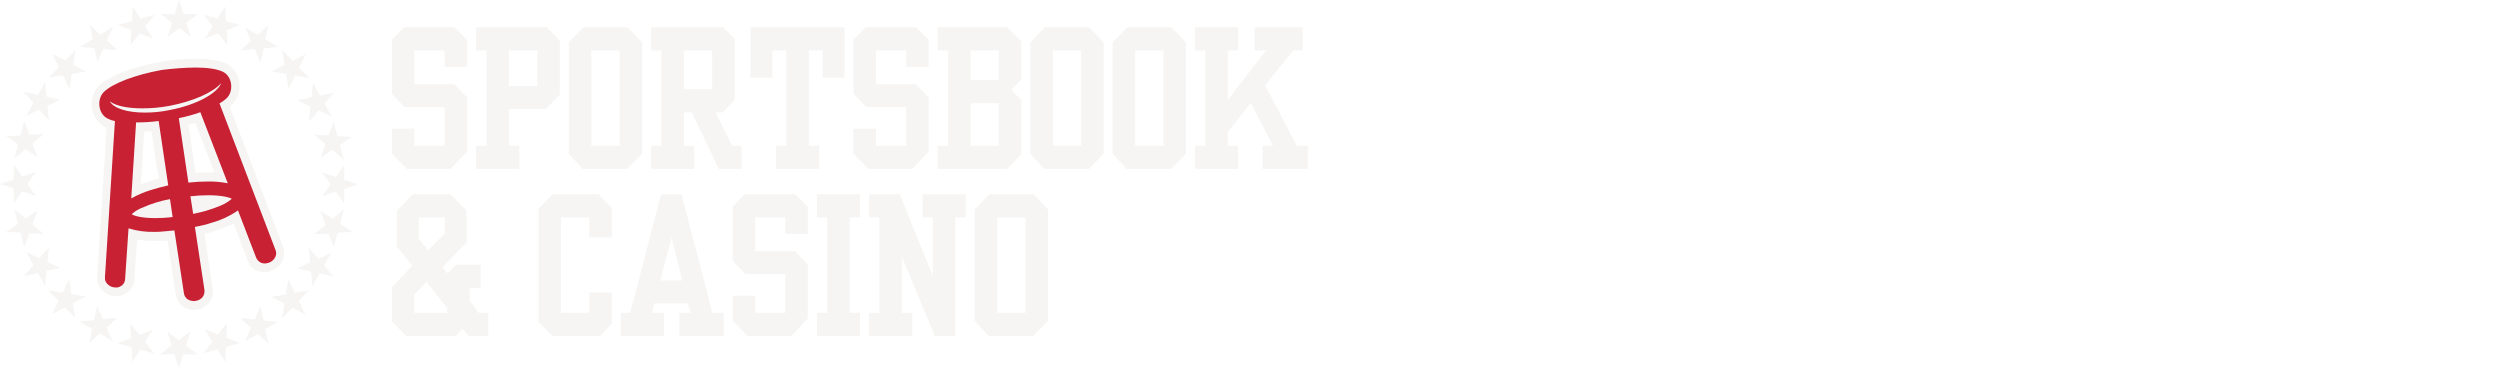
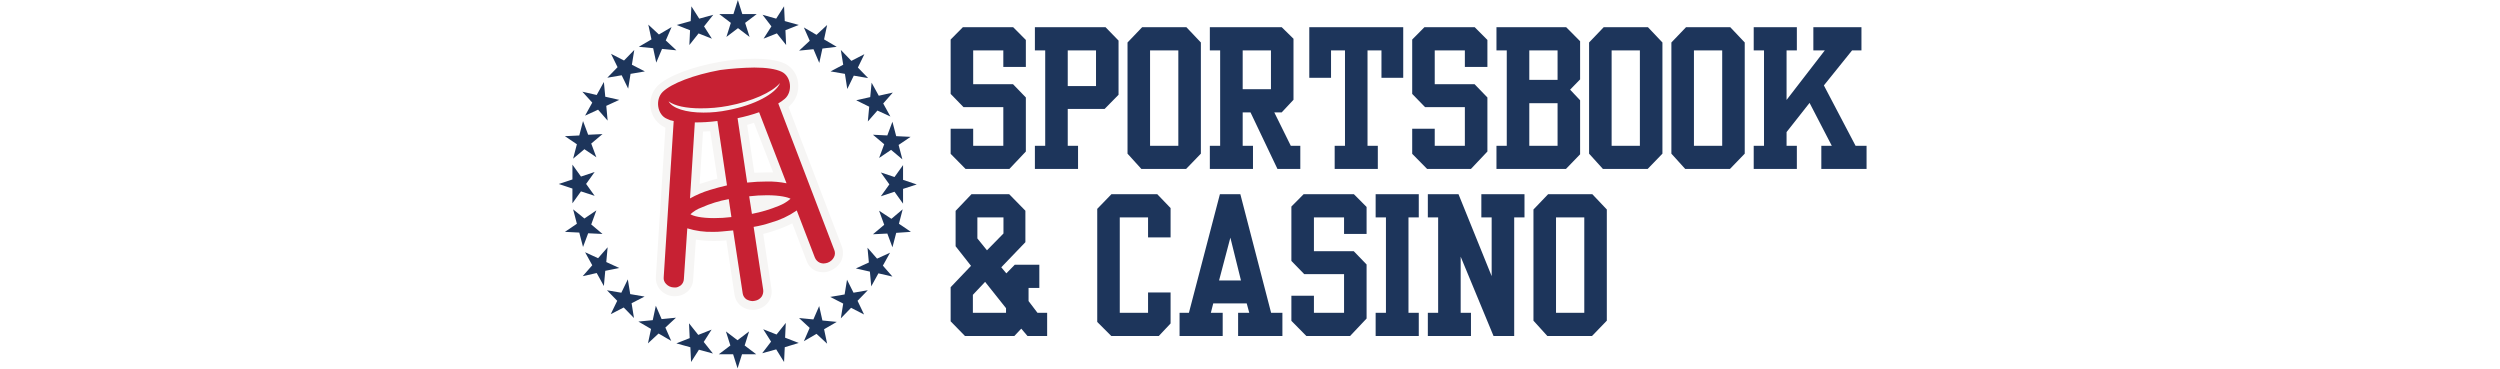
- <svg xmlns="http://www.w3.org/2000/svg" data-v-76258c58="" data-v-b7ca751c="" width="217" height="32" viewBox="0 0 217 32" aria-hidden="true" class="v-icon notranslate logo v-icon--is-component theme--light">
-   <defs>
-     <path id="b8htxbe3ub" d="M0.021 0.251L4.876 0.251 4.876 1.328 0.021 1.328z" />
-     <path id="baki5tb9nd" d="M0.15 0.291L4.071 0.291 4.071 2.718 0.15 2.718z" />
-     <path id="lyeime9lof" d="M0.243 0.291L24.281 0.291 24.281 2.718 0.243 2.718z" />
-     <filter id="xudlanx4wa">
-       <feColorMatrix in="SourceGraphic" values="0 0 0 0 1 0 0 0 0 1 0 0 0 0 1 0 0 0 1 0" />
-     </filter>
-   </defs>
+ <svg xmlns="http://www.w3.org/2000/svg" width="217" height="32" viewBox="0 0 120 32" aria-hidden="true" class="v-icon notranslate logo v-icon--is-component theme--light">
  <g fill="none" fill-rule="evenodd">
-     <g>
-       <g>
-         <g>
-           <g>
-             <g>
-               <path fill="#F6F5F4" fill-rule="nonzero" d="M30.537 11.878l-1.038.703.327 1.251-.98-.824-1.039.703.443-1.191-.979-.825 1.247.061.445-1.19.327 1.252 1.247.06zm-3.382-4.702l.623 1.133 1.217-.274-.832.948.624 1.13-1.128-.517-.831.948.119-1.282-1.128-.559 1.217-.275.119-1.252zM25.4 5.283l1.128-.58-.564 1.16.89.916-1.246-.213-.564 1.16-.205-1.315-1.246-.214 1.098-.58-.208-1.283.917.949zm-4.125-2.9l1.098.64.922-.855-.266 1.252 1.098.642-1.242.152-.271 1.248-.503-1.19-1.247.122.922-.855-.511-1.157zm-2.403-.765l.685-1.072.06 1.283 1.216.336-1.157.458.06 1.283-.802-1.009-1.157.458.682-1.068-.771-1.004 1.184.335zm-3.71-.397L15.547 0l.385 1.221h1.252l-1.006.764.386 1.221-1.006-.763-1.006.763.385-1.221-1.006-.764h1.23zm-3.71.611l.06-1.283.682 1.07 1.219-.336-.802 1.007.683 1.069-1.158-.458-.8 1.009.06-1.283-1.157-.458 1.213-.337zm-3.68.305l.922.856 1.098-.642-.503 1.16.922.856-1.246-.122-.503 1.19-.267-1.252-1.246-.121 1.098-.642-.275-1.283zM4.537 4.672l1.128.58.89-.916-.207 1.283 1.127.58-1.243.212-.207 1.282-.564-1.16-1.247.214.89-.916-.567-1.159zM3.294 8.245l.623-1.13.12 1.28 1.216.274-1.128.518.118 1.282-.83-.948-1.128.517.623-1.13-.86-.949 1.246.286zm-1.513 3.514l.326-1.252.446 1.19 1.245-.06-.979.824.445 1.191-1.038-.702-.98.824.327-1.252-1.039-.702 1.247-.061zm-.594 3.817V14.29l.742 1.035 1.187-.396-.742 1.035.742 1.035-1.188-.387-.742 1.035v-1.28L0 15.97l1.187-.394zm-.653 4.55l1.039-.703-.326-1.252.979.794 1.038-.703-.445 1.222.98.824-1.246-.06-.446 1.19-.326-1.251-1.247-.062zm3.383 4.702l-.623-1.13-1.217.275.831-.949-.623-1.13 1.128.518.83-.949-.118 1.282 1.128.518-1.217.244-.119 1.321zm1.721 1.862l-1.127.58.564-1.16-.89-.915 1.246.213.564-1.16.208 1.28 1.247.213-1.128.58.207 1.283-.89-.914zm4.126 2.9l-1.099-.64-.922.855.267-1.252-1.097-.641 1.245-.122.268-1.252.503 1.16 1.246-.122-.922.855.51 1.16zm2.404.765l-.683 1.07-.06-1.283-1.216-.336 1.157-.458-.06-1.287.802 1.008 1.158-.458-.683 1.069.801 1.007-1.216-.332zm3.739.397l-.386 1.221-.386-1.221H13.89l1.006-.763-.387-1.222 1.006.764 1.006-.764-.385 1.222 1.006.763h-1.234zm3.71-.613l-.06 1.286-.682-1.1-1.217.336.771-1.008-.682-1.075 1.157.458.802-1.007-.06 1.282 1.187.458-1.217.37zm3.678-.306l-.922-.855-1.098.641.503-1.16-.922-.855 1.246.122.503-1.16.28 1.252 1.247.122-1.102.638.265 1.255zm3.206-2.535l-1.128-.58-.89.917.207-1.283-1.127-.58 1.25-.213.208-1.281.564 1.129 1.24-.215-.89.916.566 1.19zm1.246-3.572l-.623 1.13-.118-1.28-1.217-.275 1.128-.517-.118-1.283.83.949 1.128-.517-.623 1.125.83.949-1.217-.281zm1.545-3.514l-.327 1.252-.445-1.191-1.247.061.977-.822-.445-1.221 1.07.702.978-.825-.326 1.253 1.04.704-1.275.087zm.593-3.817v1.283l-.742-1.035-1.188.396.742-1.035-.742-1.035 1.188.397.742-1.035v1.282l1.187.397-1.187.385z" transform="translate(-56 -189) translate(40 161) translate(16 28)" />
-               <g>
-                 <path fill="#C72133" d="M8.915 21.438c-.253.01-.503-.065-.711-.214-.268-.181-.45-.468-.503-.793l-.773-5.1c-.207.03-.445.03-.653.062-.246.024-.494.034-.741.03-.638 0-1.273-.06-1.9-.183l-.267 3.882c-.027.32-.178.618-.419.824-.24.181-.532.277-.83.274h-.06c-.333.01-.655-.123-.89-.366-.236-.242-.365-.573-.356-.916l.862-13.225c-.113-.026-.223-.067-.326-.121-.524-.236-.893-.732-.98-1.313-.121-.612.068-1.245.503-1.68.86-.824 2.85-1.557 5.197-1.984C7.048.432 8.041.34 9.036.341c.771 0 1.81.06 2.522.396.521.26.871.782.923 1.374.09.612-.122 1.23-.564 1.65l-.356.274 4.778 12.428c.124.295.113.631-.03.916-.17.315-.447.553-.778.669-.15.062-.312.093-.475.091-.153 0-.304-.032-.445-.091-.296-.116-.525-.363-.623-.672l-1.391-3.663c-.628.365-1.295.652-1.988.855-.38.124-.767.226-1.158.306l.772 5.099c.052.312-.023.633-.208.886-.205.252-.488.424-.801.488-.085.068-.192.1-.299.091zm-4.51-8.061c.373.051.75.071 1.127.061h.03c.326 0 .682-.03 1.068-.061l-.118-.732c-.66.153-1.306.367-1.928.64l-.18.092zm4.747-.367c.642-.138 1.269-.343 1.87-.61.088-.022.169-.063.238-.122-.374-.05-.75-.071-1.128-.061-.356 0-.712.03-1.098.061l.118.732zm-5.28-1.526c.385-.18.781-.332 1.186-.458.39-.123.787-.225 1.187-.306l-.742-4.855c-.445.061-.86.061-1.275.093l-.357 5.526zm4.869-1.16c.463-.05.929-.071 1.395-.062.355 0 .742.031 1.098.062l-1.99-5.222c-.41.134-.826.246-1.247.336l.744 4.886z" transform="translate(-56 -189) translate(40 161) translate(16 28) translate(7.941 5.097)" />
-                 <path fill="#F6F5F4" fill-rule="nonzero" d="M9.034.766c1.039 0 1.87.122 2.374.367.831.396.98 1.74.268 2.35-.176.15-.365.283-.564.398l4.867 12.733c.08.198.069.422-.03.61-.12.232-.322.407-.564.489-.116.035-.235.056-.356.061-.101-.005-.201-.026-.297-.061-.202-.085-.362-.25-.445-.458l-1.573-4.092-.03.031c-.682.467-1.434.817-2.225 1.035-.485.162-.981.284-1.484.367l.83 5.466c.027.215-.026.433-.148.61-.142.18-.342.299-.563.337-.06 0-.12.03-.208.03-.187-.008-.37-.06-.534-.153-.176-.116-.295-.304-.327-.517l-.83-5.466-.98.092c-.247.026-.495.038-.743.034-.763.023-1.525-.08-2.256-.306l-.297 4.4c-.008.214-.105.414-.267.549-.178.122-.356.214-.564.183h-.03c-.258-.004-.504-.114-.682-.306-.154-.149-.23-.363-.208-.58l.867-13.562c-.197-.028-.388-.09-.565-.183-.86-.335-1.068-1.679-.385-2.35C1.857 2.14 3.755 1.406 6.07.98 7.055.85 8.046.778 9.038.766M4.38 4.308c-1.246 0-2.285-.214-2.79-.61.327.61 1.514.977 3.027.977.718.004 1.434-.067 2.137-.214 2.315-.431 4.155-1.435 4.511-2.351-.712.824-2.43 1.588-4.51 1.984-.784.146-1.579.218-2.375.213m4.036 6.444c.572-.062 1.147-.093 1.722-.093.567-.01 1.134.042 1.691.153L9.45 4.644c-.61.215-1.235.388-1.87.517l.832 5.589m-4.956 1.374c.547-.307 1.124-.552 1.721-.733.475-.153.98-.275 1.484-.397L5.83 5.405c-.65.087-1.304.128-1.959.123l-.419 6.596m5.374 1.344c.802-.154 1.589-.39 2.347-.702.366-.143.707-.35 1.006-.61-.207-.122-.89-.306-2.047-.306-.516 0-1.031.031-1.544.092l.238 1.526m-3.295.367c.506.002 1.012-.029 1.514-.091l-.231-1.557c-.817.146-1.614.392-2.374.732-.351.126-.674.324-.95.58.237.153.89.336 2.047.336M9.034.003c-1.015 0-2.028.093-3.027.276C3.577.711 1.526 1.501.635 2.356.134 2.87-.09 3.606.034 4.325c.124.718.582 1.328 1.225 1.634.03 0 .03.03.059.03l-.83 12.947c-.03.431.122.855.418 1.161.312.33.74.516 1.187.518h.06c.377.005.744-.125 1.038-.366.33-.266.526-.67.534-1.1l.238-3.45c.52.086 1.046.127 1.572.122.258.004.516-.006.772-.03.1.004.2-.006.297-.03l.712 4.731c.064.425.301.802.653 1.035.274.182.595.278.922.274.11.007.22-.003.326-.03.395-.074.752-.29 1.006-.61.258-.336.366-.77.297-1.192l-.713-4.763c.297-.06.564-.153.861-.244.57-.179 1.126-.404 1.662-.672l1.246 3.267c.147.41.462.735.861.886.182.06.373.09.564.091.205.007.408-.035.594-.121.417-.152.766-.457.979-.856.182-.392.204-.843.06-1.252l-4.632-12.12c.053-.023.095-.066.119-.12.563-.49.8-1.253.712-1.985-.075-.713-.5-1.336-1.128-1.649C10.934.065 9.805 0 9.035 0v.003zm-.623 5.74c.207-.06.386-.122.593-.183l1.665 4.306h-.537c-.356 0-.712.03-1.098.03l-.623-4.152zm-3.828.58c.207 0 .42-.03.623-.03l.623 4.122c-.292.063-.579.145-.86.244-.238.061-.446.153-.683.214l.297-4.55z" transform="translate(-56 -189) translate(40 161) translate(16 28) translate(7.941 5.097)" />
-               </g>
-             </g>
-             <g fill="#F6F5F4">
-               <path d="M1.062 0L0 1.072 0 5.79 1.116 6.938 4.572 6.938 4.572 10.293 1.956 10.293 1.956 8.812 0 8.812 0 10.991 1.297 12.306 5.096 12.306 6.528 10.791 6.528 6.101 5.412 4.946 1.956 4.946 1.956 2.013 4.572 2.013 4.572 3.452 6.528 3.452 6.528 1.107 5.425 0zM7.313 0v2.013h.895v8.28h-.895v2.013h3.745v-2.013h-.894V7.097h3.2l1.21-1.231V1.162L13.444 0h-6.13zm2.851 5.112h2.454V2.013h-2.454v3.099zM16.623 0l-1.27 1.328v9.65l1.203 1.328h3.88l1.284-1.329v-9.65L20.462 0h-3.839zm.686 10.293h2.454v-8.28h-2.454v8.28zM22.498 0v2.013h.895v8.28h-.895v2.013h3.745v-2.013h-.894V7.394h.679l2.34 4.912h1.983v-2.013h-.827l-1.432-2.899h.645l1.022-1.093V1.002L28.737 0h-6.239zm2.851 5.381h2.454V2.013h-2.454v3.368zM31.13 0L31.13 4.393 33.018 4.393 33.018 2.013 34.229 2.013 34.229 10.293 33.334 10.293 33.334 12.306 37.079 12.306 37.079 10.293 36.185 10.293 36.185 2.013 37.395 2.013 37.395 4.393 39.284 4.393 39.284 0zM41.125 0L40.063 1.072 40.063 5.79 41.179 6.938 44.634 6.938 44.634 10.293 42.019 10.293 42.019 8.812 40.063 8.812 40.063 10.991 41.36 12.306 45.159 12.306 46.591 10.791 46.591 6.101 45.475 4.946 42.019 4.946 42.019 2.013 44.634 2.013 44.634 3.452 46.591 3.452 46.591 1.107 45.488 0zM47.377 0v2.013h.894v8.28h-.894v2.013h6.03l1.23-1.273v-4.69l-.867-.92.867-.892V1.217L53.427 0h-6.05zm2.85 4.573h2.454v-2.56h-2.454v2.56zm0 5.72h2.454V6.6h-2.454v3.694zM56.686 0l-1.27 1.328v9.65l1.203 1.328h3.88l1.284-1.329v-9.65L60.525 0h-3.839zm.687 10.293h2.453v-8.28h-2.453v8.28zM63.832 0L62.56 1.328v9.65l1.203 1.328h3.88l1.284-1.329v-9.65L67.67 0h-3.84zm.686 10.293h2.453v-8.28h-2.453v8.28zM74.883 0L74.883 2.013 75.878 2.013 72.558 6.315 72.558 2.013 73.451 2.013 73.451 0 69.706 0 69.706 2.013 70.6 2.013 70.6 10.293 69.706 10.293 69.706 12.306 73.451 12.306 73.451 10.293 72.558 10.293 72.558 9.105 74.554 6.571 76.483 10.293 75.575 10.293 75.575 12.306 79.502 12.306 79.502 10.293 78.547 10.293 75.797 5.054 78.245 2.013 79.058 2.013 79.058 0zM1.808 14.497L.431 15.942v3.072l1.337 1.701L0 22.57v2.96l1.244 1.274h4.283l.604-.637.538.637h1.707v-2.014h-.84l-.773-1.017v-1.14h.935v-2.014H5.567l-.733.748-.438-.527 2.092-2.178V15.93l-1.405-1.432H1.808zm.512 3.839V16.51h2.265v1.397l-1.432 1.46-.833-1.031zm-.39 4.895l1.061-1.125 1.816 2.283v.4H1.93v-1.558zM13.955 14.497L12.724 15.769 12.724 25.585 13.941 26.803 18.069 26.803 19.091 25.716 19.091 23.026 17.135 23.026 17.135 24.789 14.68 24.789 14.68 16.51 17.135 16.51 17.135 18.246 19.091 18.246 19.091 15.7 17.935 14.497zM23.372 14.497l-2.69 10.292h-.812v2.014h3.744v-2.014h-1.028l.208-.816h2.904l.222.816h-.968v2.014h3.845v-2.014h-.981l-2.67-10.292h-1.774zm.908 3.77l.921 3.72h-1.903l.982-3.72zM30.639 14.497L29.576 15.569 29.576 20.287 30.692 21.435 34.148 21.435 34.148 24.789 31.533 24.789 31.533 23.309 29.576 23.309 29.576 25.488 30.874 26.803 34.673 26.803 36.104 25.287 36.104 20.597 34.989 19.443 31.533 19.443 31.533 16.51 34.148 16.51 34.148 17.948 36.104 17.948 36.104 15.603 35.002 14.497zM36.89 14.497L36.89 16.51 37.784 16.51 37.784 24.789 36.89 24.789 36.89 26.803 40.634 26.803 40.634 24.789 39.74 24.789 39.74 16.51 40.634 16.51 40.634 14.497zM46.065 14.497L46.065 16.51 46.96 16.51 46.96 21.608 44.082 14.497 41.42 14.497 41.42 16.51 42.315 16.51 42.315 24.789 41.42 24.789 41.42 26.803 45.164 26.803 45.164 24.789 44.271 24.789 44.271 19.92 47.121 26.803 48.916 26.803 48.916 16.51 49.81 16.51 49.81 14.497zM51.86 14.497l-1.272 1.328v9.65l1.204 1.328h3.88l1.284-1.329v-9.65l-1.258-1.327H51.86zm.685 10.292H55v-8.28h-2.454v8.28z" transform="translate(-56 -189) translate(40 161) translate(16 28) translate(34.016 2.36)" />
-             </g>
-           </g>
-         </g>
-       </g>
-     </g>
+     <path fill="#1d355b" fill-rule="nonzero" d="m30.537 11.878-1.038.703.327 1.251-.98-.824-1.039.703.443-1.191-.979-.825 1.247.061.445-1.19.327 1.252 1.247.06zm-3.382-4.702.623 1.133 1.217-.274-.832.948.624 1.13-1.128-.517-.831.948.119-1.282-1.128-.559 1.217-.275.119-1.252zM25.4 5.283l1.128-.58-.564 1.16.89.916-1.246-.213-.564 1.16-.205-1.315-1.246-.214 1.098-.58-.208-1.283.917.949zm-4.125-2.9 1.098.64.922-.855-.266 1.252 1.098.642-1.242.152-.271 1.248-.503-1.19-1.247.122.922-.855-.511-1.157zm-2.403-.765.685-1.072.06 1.283 1.216.336-1.157.458.06 1.283-.802-1.009-1.157.458.682-1.068-.771-1.004 1.184.335zm-3.71-.397L15.547 0l.385 1.221h1.252l-1.006.764.386 1.221-1.006-.763-1.006.763.385-1.221-1.006-.764h1.23zm-3.71.611.06-1.283.682 1.07 1.219-.336-.802 1.007.683 1.069-1.158-.458-.8 1.009.06-1.283-1.157-.458 1.213-.337zm-3.68.305.922.856 1.098-.642-.503 1.16.922.856-1.246-.122-.503 1.19-.267-1.252-1.246-.121 1.098-.642-.275-1.283zM4.537 4.672l1.128.58.89-.916-.207 1.283 1.127.58-1.243.212-.207 1.282-.564-1.16-1.247.214.89-.916-.567-1.159zM3.294 8.245l.623-1.13.12 1.28 1.216.274-1.128.518.118 1.282-.83-.948-1.128.517.623-1.13-.86-.949 1.246.286zm-1.513 3.514.326-1.252.446 1.19 1.245-.06-.979.824.445 1.191-1.038-.702-.98.824.327-1.252-1.039-.702 1.247-.061zm-.594 3.817V14.29l.742 1.035 1.187-.396-.742 1.035.742 1.035-1.188-.387-.742 1.035v-1.28L0 15.97l1.187-.394zm-.653 4.55 1.039-.703-.326-1.252.979.794 1.038-.703-.445 1.222.98.824-1.246-.06-.446 1.19-.326-1.251-1.247-.062zm3.383 4.702-.623-1.13-1.217.275.831-.949-.623-1.13 1.128.518.83-.949-.118 1.282 1.128.518-1.217.244-.119 1.321zm1.721 1.862-1.127.58.564-1.16-.89-.915 1.246.213.564-1.16.208 1.28 1.247.213-1.128.58.207 1.283-.89-.914zm4.126 2.9-1.099-.64-.922.855.267-1.252-1.097-.641 1.245-.122.268-1.252.503 1.16 1.246-.122-.922.855.51 1.16zm2.404.765-.683 1.07-.06-1.283-1.216-.336 1.157-.458-.06-1.287.802 1.008 1.158-.458-.683 1.069.801 1.007-1.216-.332zm3.739.397-.386 1.221-.386-1.221H13.89l1.006-.763-.387-1.222 1.006.764 1.006-.764-.385 1.222 1.006.763h-1.234zm3.71-.613-.06 1.286-.682-1.1-1.217.336.771-1.008-.682-1.075 1.157.458.802-1.007-.06 1.282 1.187.458-1.217.37zm3.678-.306-.922-.855-1.098.641.503-1.16-.922-.855 1.246.122.503-1.16.28 1.252 1.247.122-1.102.638.265 1.255zm3.206-2.535-1.128-.58-.89.917.207-1.283-1.127-.58 1.25-.213.208-1.281.564 1.129 1.24-.215-.89.916.566 1.19zm1.246-3.572-.623 1.13-.118-1.28-1.217-.275 1.128-.517-.118-1.283.83.949 1.128-.517-.623 1.125.83.949-1.217-.281zm1.545-3.514-.327 1.252-.445-1.191-1.247.061.977-.822-.445-1.221 1.07.702.978-.825-.326 1.253 1.04.704-1.275.087zm.593-3.817v1.283l-.742-1.035-1.188.396.742-1.035-.742-1.035 1.188.397.742-1.035v1.282l1.187.397-1.187.385z" />
+     <path fill="#C72133" d="M16.856 26.535a1.143 1.143 0 0 1-.711-.214 1.185 1.185 0 0 1-.503-.793l-.773-5.1c-.207.03-.445.03-.653.062a6.549 6.549 0 0 1-.741.03c-.638 0-1.273-.06-1.9-.183l-.267 3.882a1.22 1.22 0 0 1-.419.824c-.24.181-.532.277-.83.274h-.06a1.189 1.189 0 0 1-.89-.366 1.265 1.265 0 0 1-.356-.916l.862-13.225a1.361 1.361 0 0 1-.326-.121 1.712 1.712 0 0 1-.98-1.313 1.867 1.867 0 0 1 .503-1.68c.86-.824 2.85-1.557 5.197-1.984.98-.183 1.973-.275 2.968-.274.771 0 1.81.06 2.522.396.521.26.871.782.923 1.374.09.612-.122 1.23-.564 1.65l-.356.274L24.28 21.56c.124.295.113.631-.03.916a1.42 1.42 0 0 1-.778.669 1.206 1.206 0 0 1-.92 0 1.064 1.064 0 0 1-.623-.672l-1.391-3.663a8.979 8.979 0 0 1-1.988.855c-.38.124-.767.226-1.158.306l.772 5.099c.052.312-.023.633-.208.886a1.394 1.394 0 0 1-.801.488.422.422 0 0 1-.299.091zm-4.51-8.061c.373.051.75.071 1.127.061h.03c.326 0 .682-.03 1.068-.061l-.118-.732c-.66.153-1.306.367-1.928.64l-.18.092zm4.747-.367a9.553 9.553 0 0 0 1.87-.61.581.581 0 0 0 .238-.122 7.086 7.086 0 0 0-1.128-.061c-.356 0-.712.03-1.098.061l.118.732zm-5.28-1.526c.385-.18.781-.332 1.186-.458.39-.123.787-.225 1.187-.306l-.742-4.855c-.445.061-.86.061-1.275.093l-.357 5.526zm4.869-1.16c.463-.05.929-.071 1.395-.062.355 0 .742.031 1.098.062l-1.99-5.222c-.41.134-.826.246-1.247.336l.744 4.886z" />
+     <path fill="#F6F5F4" fill-rule="nonzero" d="M16.975 5.863c1.039 0 1.87.122 2.374.367.831.396.98 1.74.268 2.35-.176.15-.365.283-.564.398l4.867 12.733a.727.727 0 0 1-.03.61.997.997 0 0 1-.564.489 1.436 1.436 0 0 1-.356.061 1.014 1.014 0 0 1-.297-.061.827.827 0 0 1-.445-.458l-1.573-4.092-.03.031a7.438 7.438 0 0 1-2.225 1.035 9.63 9.63 0 0 1-1.484.367l.83 5.466a.883.883 0 0 1-.148.61.914.914 0 0 1-.563.337c-.06 0-.12.03-.208.03a1.185 1.185 0 0 1-.534-.153.751.751 0 0 1-.327-.517L15.136 20l-.98.092a6.15 6.15 0 0 1-.743.034 6.93 6.93 0 0 1-2.256-.306l-.297 4.4a.75.75 0 0 1-.267.549c-.178.122-.356.214-.564.183h-.03a.95.95 0 0 1-.682-.306.706.706 0 0 1-.208-.58l.867-13.562a1.742 1.742 0 0 1-.565-.183c-.86-.335-1.068-1.679-.385-2.35.772-.734 2.67-1.468 4.985-1.894.985-.13 1.976-.202 2.968-.214m-4.658 3.542c-1.246 0-2.285-.214-2.79-.61.327.61 1.514.977 3.027.977a10.16 10.16 0 0 0 2.137-.214c2.315-.431 4.155-1.435 4.511-2.351-.712.824-2.43 1.588-4.51 1.984-.784.146-1.579.218-2.375.213m4.036 6.444a15.982 15.982 0 0 1 1.722-.093 7.938 7.938 0 0 1 1.691.153l-2.379-6.167c-.61.215-1.235.388-1.87.517l.832 5.589m-4.956 1.374a8.632 8.632 0 0 1 1.721-.733c.475-.153.98-.275 1.484-.397l-.831-5.589c-.65.087-1.304.128-1.959.123l-.419 6.596m5.374 1.344a12.23 12.23 0 0 0 2.347-.702c.366-.143.707-.35 1.006-.61-.207-.122-.89-.306-2.047-.306-.516 0-1.031.031-1.544.092l.238 1.526m-3.295.367a11.97 11.97 0 0 0 1.514-.091l-.231-1.557c-.817.146-1.614.392-2.374.732a2.78 2.78 0 0 0-.95.58c.237.153.89.336 2.047.336M16.975 5.1a16.8 16.8 0 0 0-3.027.276c-2.43.432-4.481 1.222-5.372 2.077a2.271 2.271 0 0 0-.601 1.969A2.223 2.223 0 0 0 9.2 11.056c.03 0 .03.03.059.03l-.83 12.947c-.03.431.122.855.418 1.161.312.33.74.516 1.187.518h.06c.377.005.744-.125 1.038-.366.33-.266.526-.67.534-1.1l.238-3.45c.52.086 1.046.127 1.572.122.258.004.516-.006.772-.03.1.004.2-.006.297-.03l.712 4.731c.064.425.301.802.653 1.035.274.182.595.278.922.274.11.007.22-.003.326-.03a1.68 1.68 0 0 0 1.006-.61c.258-.336.366-.77.297-1.192l-.713-4.763c.297-.06.564-.153.861-.244.57-.179 1.126-.404 1.662-.672l1.246 3.267c.147.41.462.735.861.886.182.06.373.09.564.091.205.007.408-.035.594-.121a1.82 1.82 0 0 0 .979-.856c.182-.392.204-.843.06-1.252l-4.632-12.12a.232.232 0 0 0 .119-.12c.563-.49.8-1.253.712-1.985a2.078 2.078 0 0 0-1.128-1.649c-.771-.366-1.9-.431-2.67-.431V5.1zm-.623 5.74c.207-.06.386-.122.593-.183l1.665 4.306h-.537c-.356 0-.712.03-1.098.03l-.623-4.152zm-3.828.58c.207 0 .42-.03.623-.03l.623 4.122a7.085 7.085 0 0 0-.86.244c-.238.061-.446.153-.683.214l.297-4.55z" />
+     <path d="m35.078 2.36-1.062 1.072V8.15l1.116 1.148h3.456v3.355h-2.616v-1.481h-1.956v2.179l1.297 1.315h3.799l1.432-1.515v-4.69l-1.116-1.155h-3.456V4.373h2.616v1.439h1.956V3.467L39.441 2.36zm6.251 0v2.013h.895v8.28h-.895v2.013h3.745v-2.013h-.894V9.457h3.2l1.21-1.231V3.522L47.46 2.36h-6.13zm2.851 5.112h2.454V4.373H44.18v3.099zm6.459-5.112-1.27 1.328v9.65l1.203 1.328h3.88l1.284-1.329v-9.65L54.478 2.36h-3.839zm.686 10.293h2.454v-8.28h-2.454v8.28zM56.514 2.36v2.013h.895v8.28h-.895v2.013h3.745v-2.013h-.894V9.754h.679l2.34 4.912h1.983v-2.013h-.827l-1.432-2.899h.645l1.022-1.093V3.362L62.753 2.36h-6.239zm2.851 5.381h2.454V4.373h-2.454v3.368zm5.781-5.381v4.393h1.888v-2.38h1.211v8.28h-.895v2.013h3.745v-2.013h-.894v-8.28h1.21v2.38H73.3V2.36zm9.995 0-1.062 1.072V8.15l1.116 1.148h3.455v3.355h-2.615v-1.481h-1.956v2.179l1.297 1.315h3.799l1.432-1.515v-4.69l-1.116-1.155h-3.456V4.373h2.615v1.439h1.957V3.467L79.504 2.36zm6.252 0v2.013h.894v8.28h-.894v2.013h6.03l1.23-1.273v-4.69l-.867-.92.867-.892V3.577l-1.21-1.217h-6.05zm2.85 4.573h2.454v-2.56h-2.454v2.56zm0 5.72h2.454V8.96h-2.454v3.694zM90.702 2.36l-1.27 1.328v9.65l1.203 1.328h3.88l1.284-1.329v-9.65L94.541 2.36h-3.839zm.687 10.293h2.453v-8.28h-2.453v8.28zM97.848 2.36l-1.272 1.328v9.65l1.203 1.328h3.88l1.284-1.329v-9.65l-1.257-1.327h-3.84zm.686 10.293h2.453v-8.28h-2.453v8.28zM108.899 2.36v2.013h.995l-3.32 4.302V4.373h.893V2.36h-3.745v2.013h.894v8.28h-.894v2.013h3.745v-2.013h-.893v-1.188l1.996-2.534 1.929 3.722h-.908v2.013h3.927v-2.013h-.955l-2.75-5.239 2.448-3.041h.813V2.36zM35.824 16.857l-1.377 1.445v3.072l1.337 1.701-1.768 1.855v2.96l1.244 1.274h4.283l.604-.637.538.637h1.707V27.15h-.84l-.773-1.017v-1.14h.935v-2.014h-2.131l-.733.748-.438-.527 2.092-2.178V18.29l-1.405-1.432h-3.275zm.512 3.839V18.87h2.265v1.397l-1.432 1.46-.833-1.031zm-.39 4.895 1.061-1.125 1.816 2.283v.4h-2.877v-1.558zm12.025-8.734-1.231 1.272v9.816l1.217 1.218h4.128l1.022-1.087v-2.69h-1.956v1.763h-2.455V18.87h2.455v1.736h1.956V18.06l-1.156-1.203zm9.417 0-2.69 10.292h-.812v2.014h3.744v-2.014h-1.028l.208-.816h2.904l.222.816h-.968v2.014h3.845v-2.014h-.981l-2.67-10.292h-1.774zm.908 3.77.921 3.72h-1.903l.982-3.72zm6.359-3.77-1.063 1.072v4.718l1.116 1.148h3.456v3.354h-2.615v-1.48h-1.957v2.179l1.298 1.315h3.799l1.431-1.516v-4.69l-1.115-1.154h-3.456V18.87h2.615v1.438h1.956v-2.345l-1.102-1.106zm6.251 0v2.013h.894v8.279h-.894v2.014h3.744v-2.014h-.894V18.87h.894v-2.013zm9.175 0v2.013h.895v5.098l-2.878-7.111h-2.662v2.013h.895v8.279h-.895v2.014h3.744v-2.014h-.893V22.28l2.85 6.883h1.795V18.87h.894v-2.013zm5.795 0-1.272 1.328v9.65l1.204 1.328h3.88l1.284-1.329v-9.65l-1.258-1.327h-3.838zm.685 10.292h2.455v-8.28h-2.454v8.28z" fill="#1d355b" />
  </g>
</svg>
